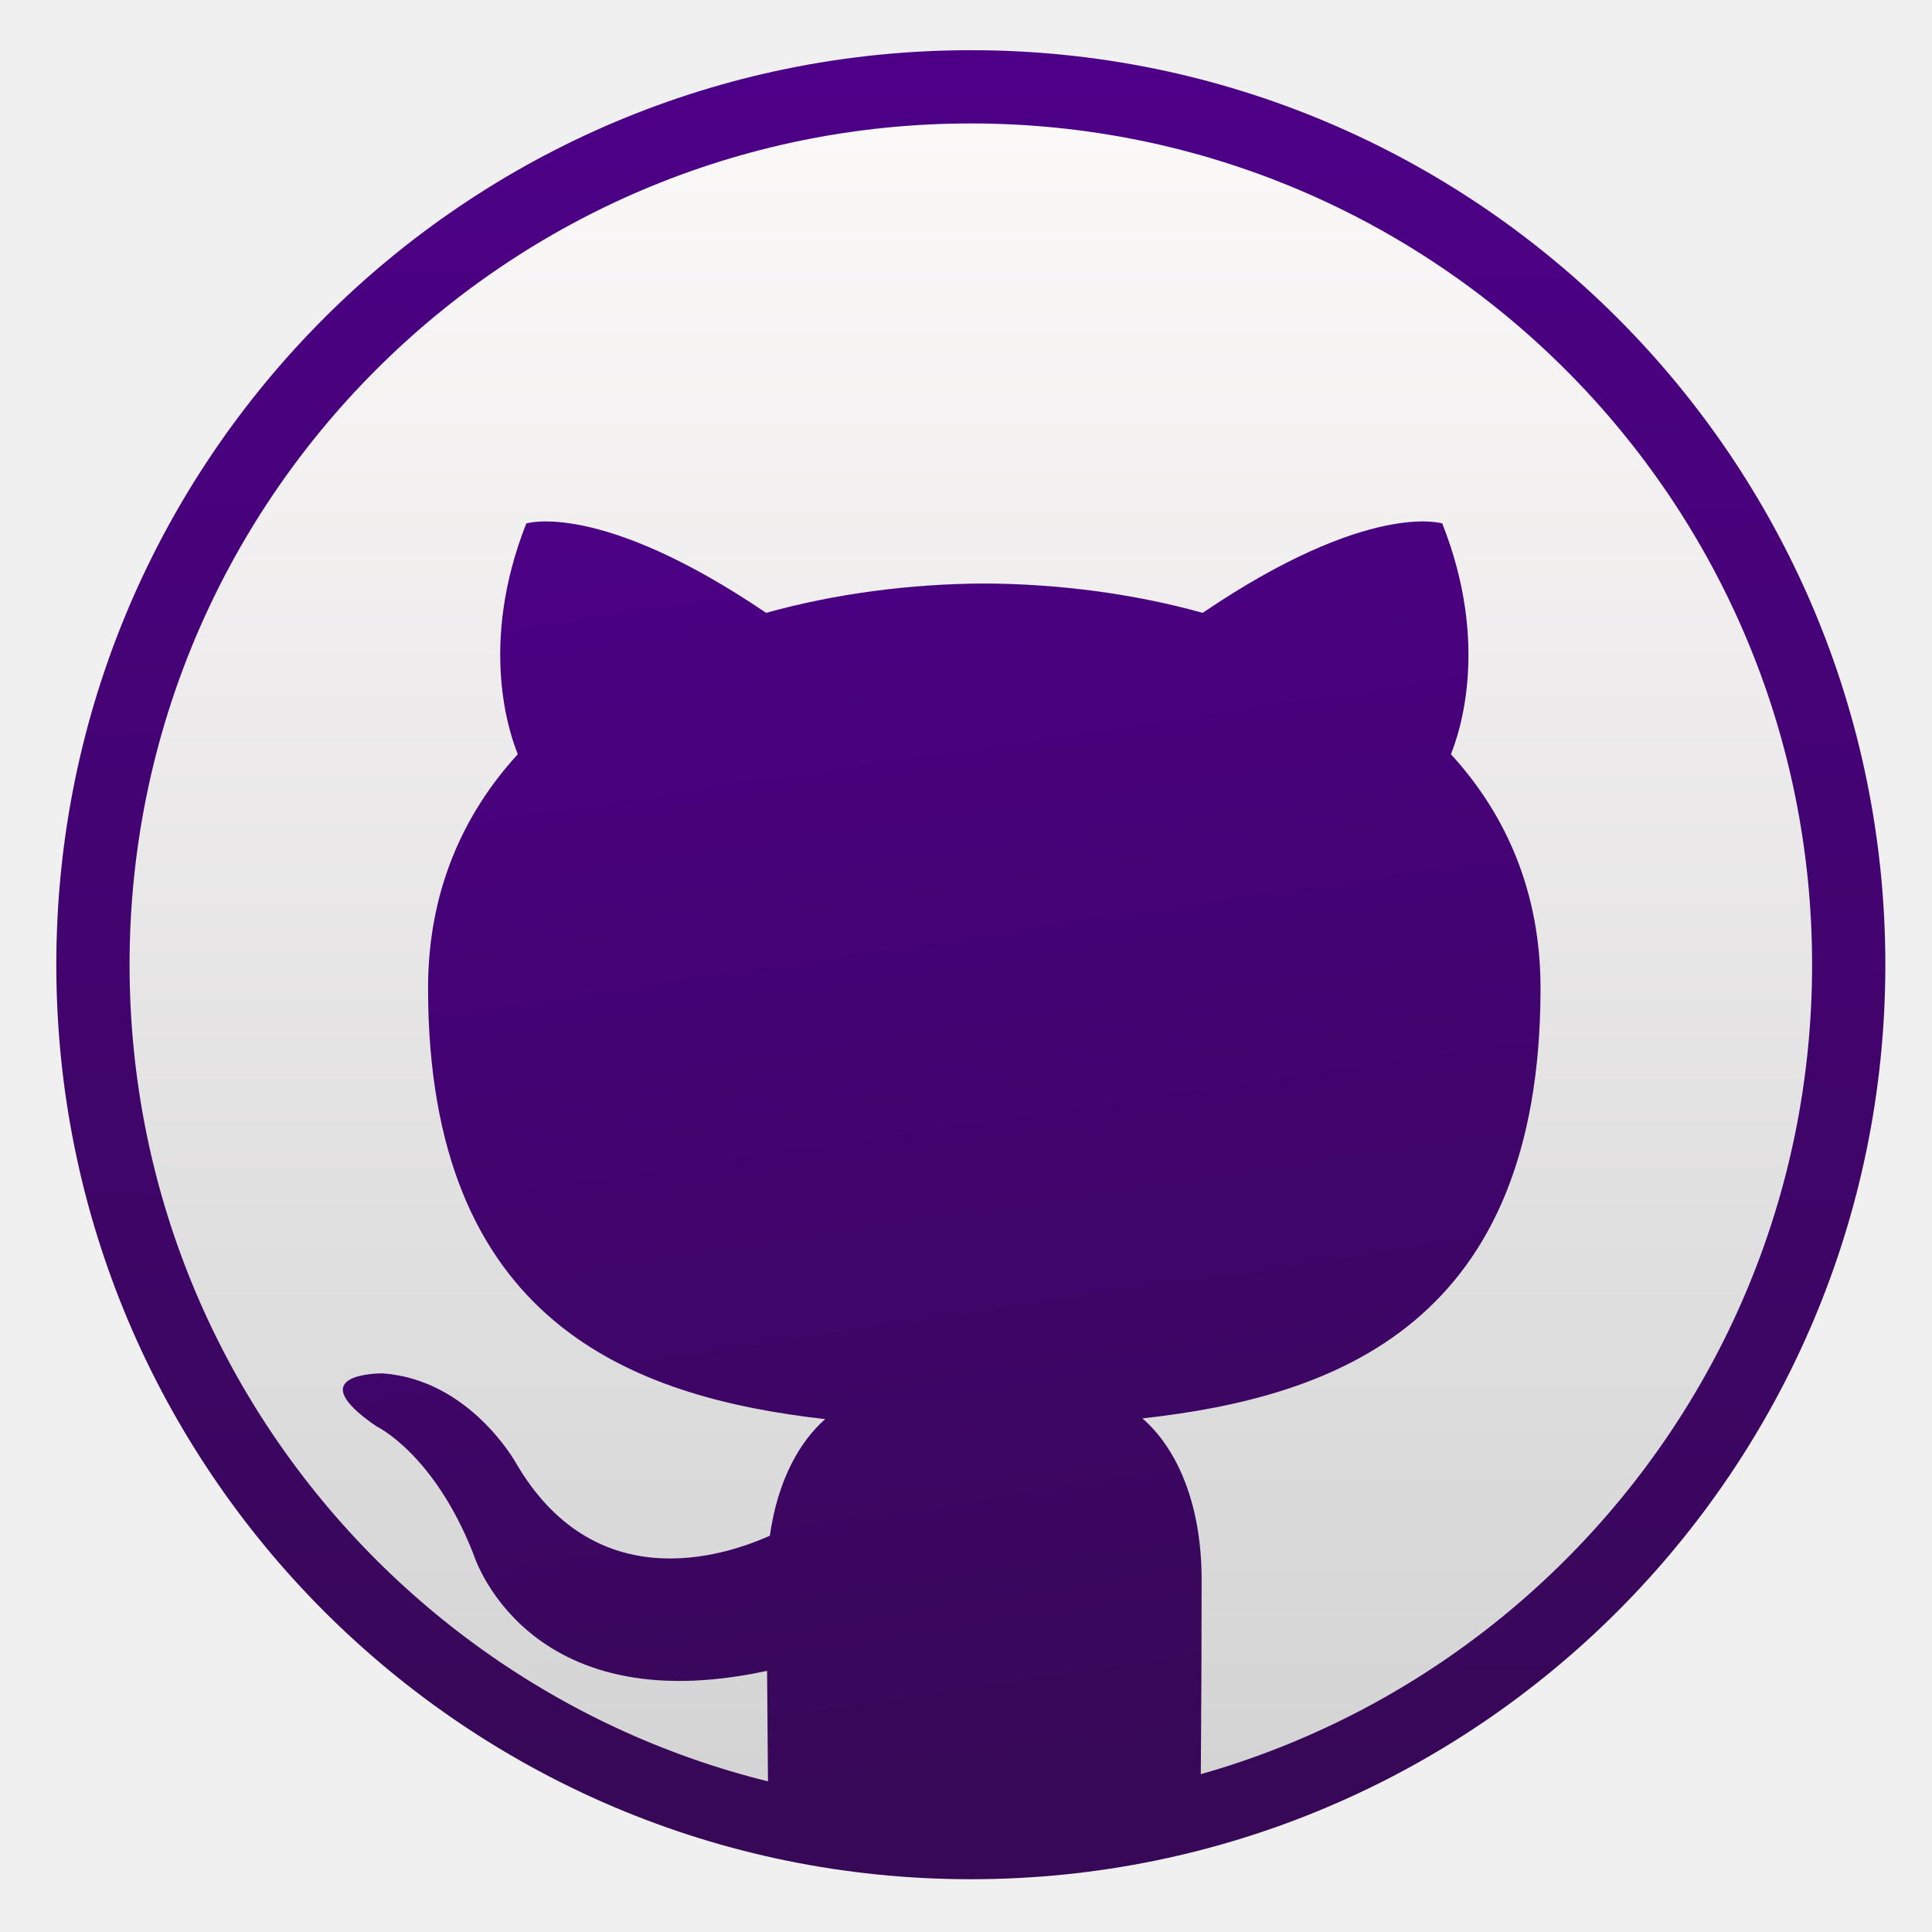
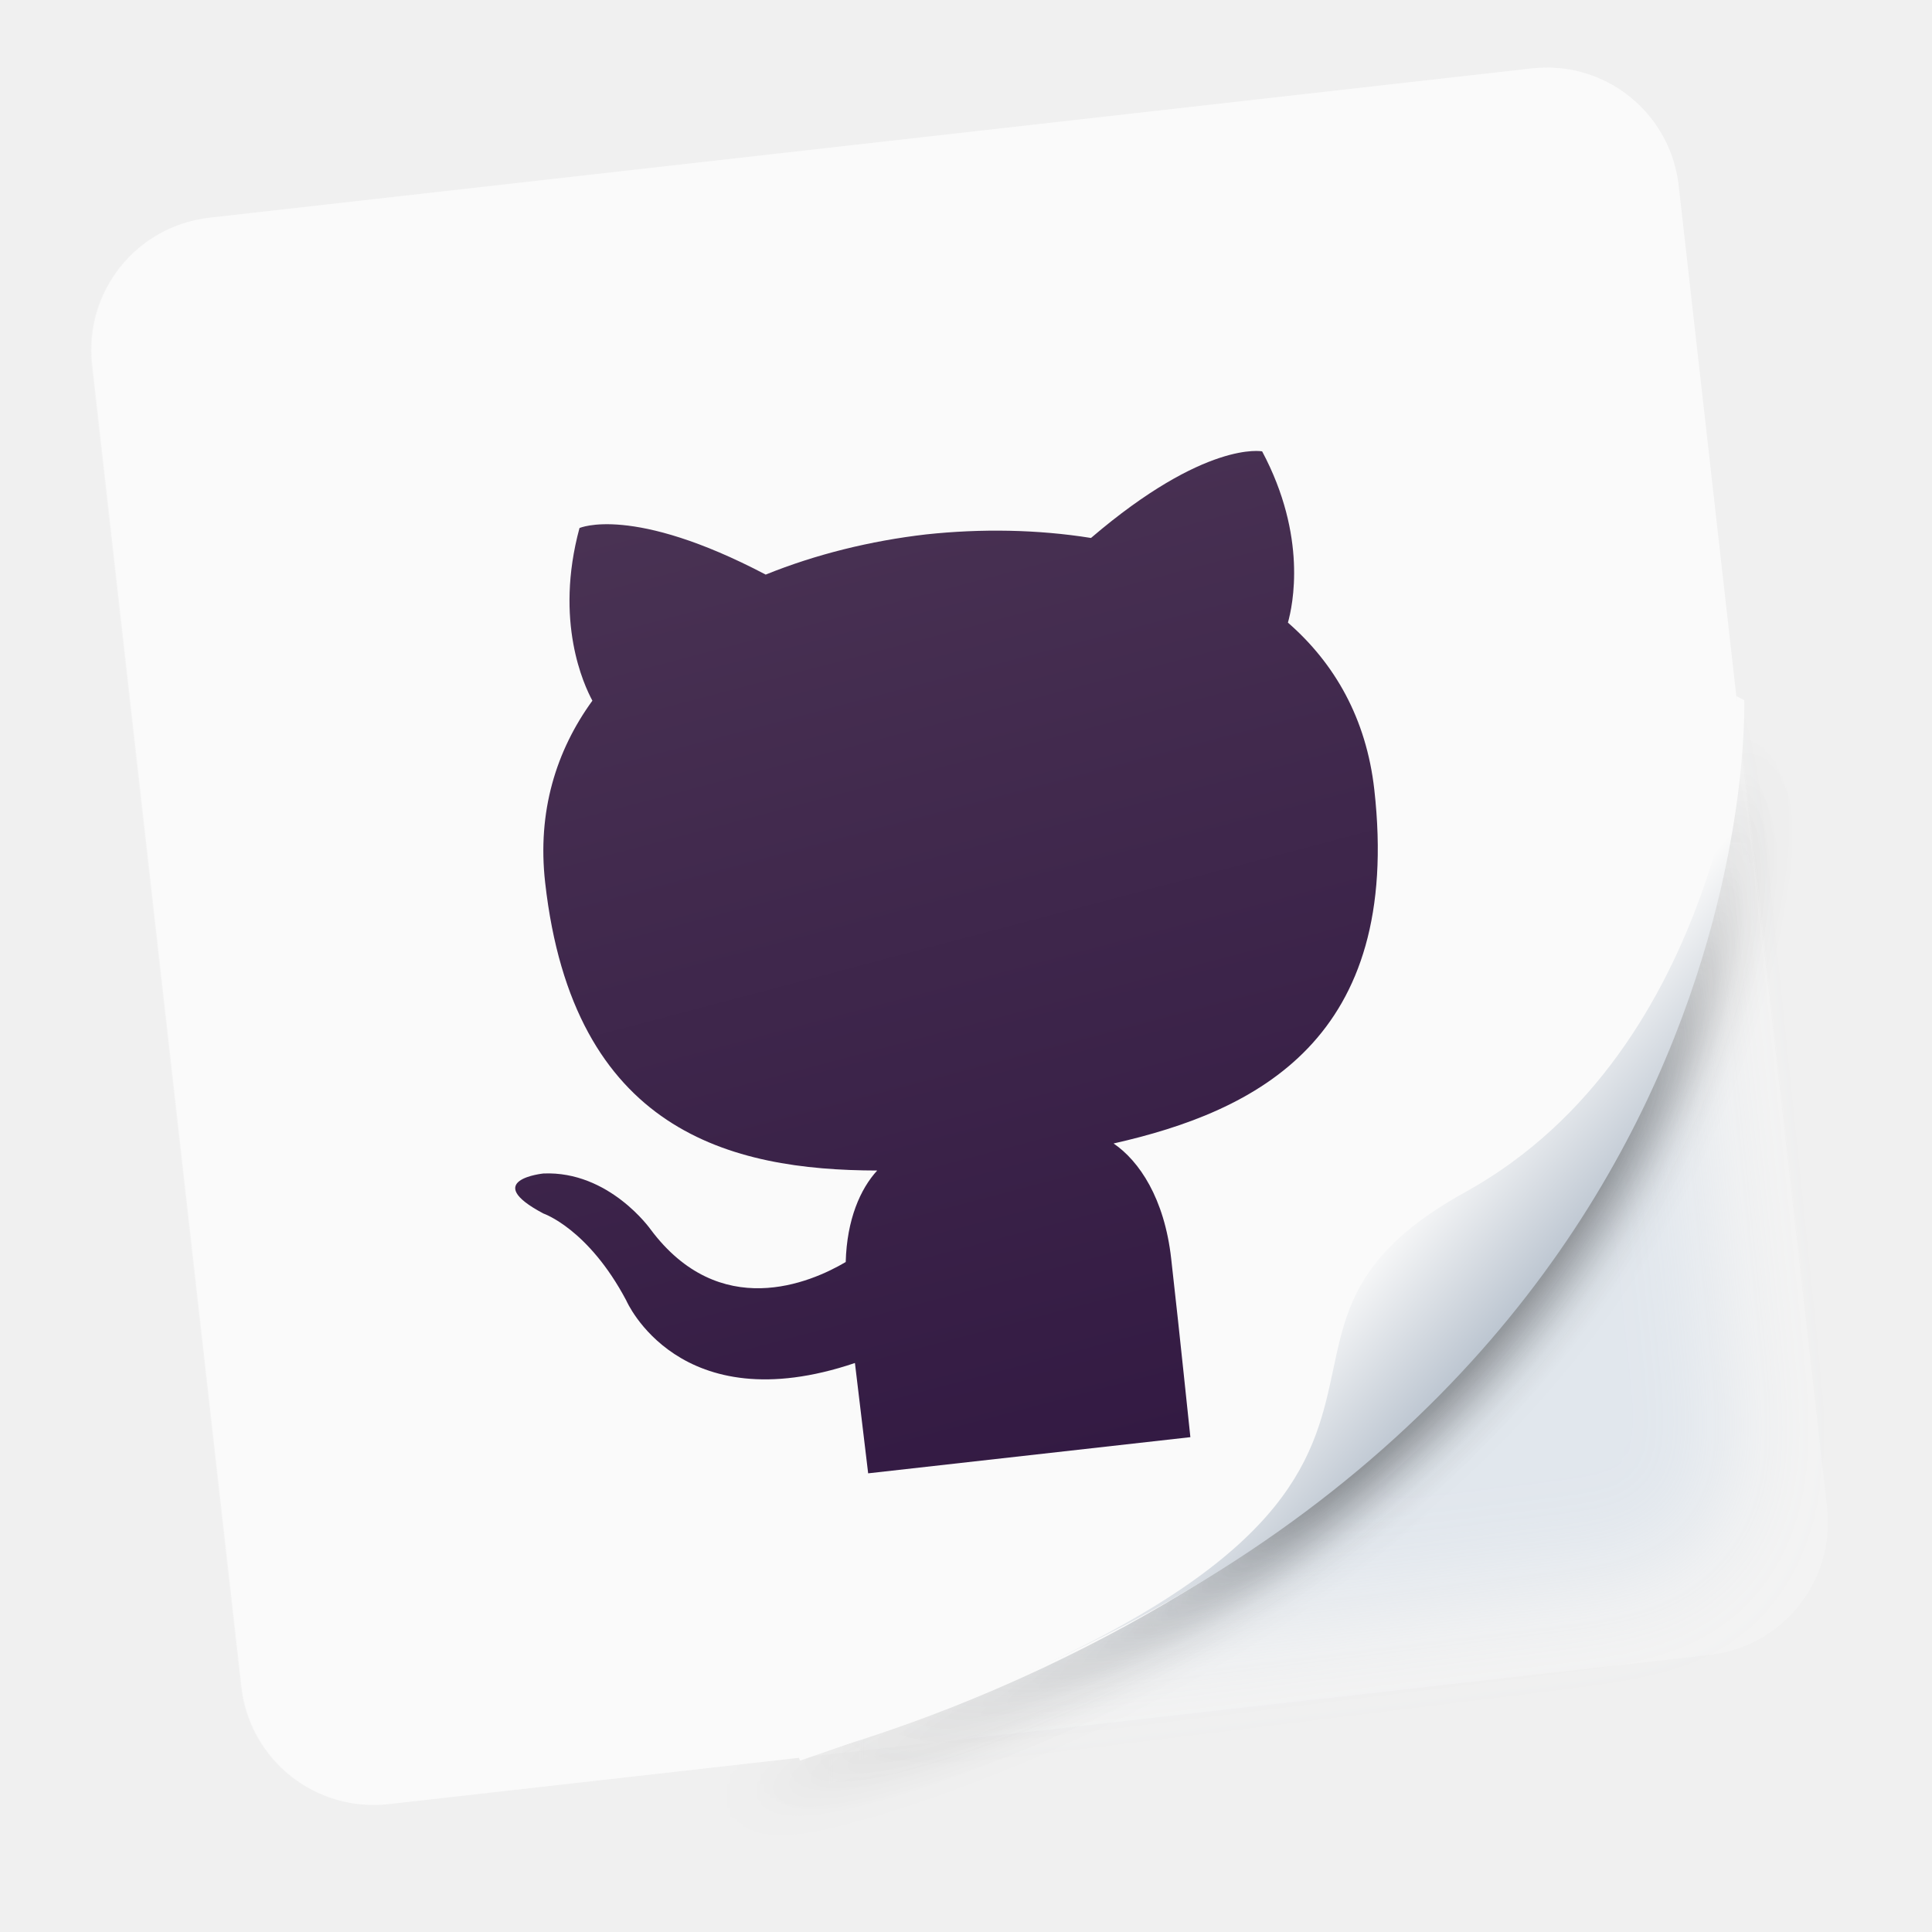
- <svg xmlns="http://www.w3.org/2000/svg" xmlns:xlink="http://www.w3.org/1999/xlink" style="clip-rule:evenodd;fill-rule:evenodd;stroke-linecap:round;stroke-linejoin:round" version="1.1" viewBox="0 0 48 48" id="svg25">
-   <circle cx="24" cy="24.197" style="fill:url(#_Linear1)" id="ellipse2" r="21.811" />
-   <defs id="defs23">
-     <linearGradient id="_Linear1" x2="1" gradientTransform="matrix(0,-43.3115,43.3115,0,24.6027,45.28256)" gradientUnits="userSpaceOnUse">
-       <stop style="stop-color:#d3d3d3" offset="0" id="stop8" />
-       <stop style="stop-color:#fcf9f9" offset="1" id="stop10" />
+ <svg xmlns="http://www.w3.org/2000/svg" xmlns:xlink="http://www.w3.org/1999/xlink" width="64" height="64" version="1.1" viewBox="0 0 16.933 16.933" id="svg65">
+   <defs id="defs19">
+     <style type="text/css" id="style4" />
+     <style type="text/css" id="style6" />
+     <linearGradient id="linearGradient938" x1="80.368" x2="82.141" y1="13.177" y2="14.704" gradientTransform="matrix(.96154 0 0 .96154 -65.275 -1.6916)" gradientUnits="userSpaceOnUse">
+       <stop stop-color="#fafafa" offset="0" id="stop8" />
+       <stop stop-color="#90a0b3" offset="1" id="stop10" />
    </linearGradient>
-     <linearGradient id="_Linear2" x2="1" gradientTransform="matrix(-0.65819,-33.3018,33.3018,-0.65819,26.7092,46.0082)" gradientUnits="userSpaceOnUse" x1="0" y1="0" y2="0" spreadMethod="pad">
-       <stop offset="0" id="stop13" />
-       <stop style="stop-color:#333" offset="1" id="stop15" />
+     <filter id="filter1066" x="-.064" y="-.057" width="1.128" height="1.113" color-interpolation-filters="sRGB">
+       <feGaussianBlur stdDeviation="0.227" id="feGaussianBlur13" />
+     </filter>
+     <filter id="filter1100" x="-.122" y="-.118" width="1.244" height="1.237" color-interpolation-filters="sRGB">
+       <feGaussianBlur stdDeviation="0.476" id="feGaussianBlur16" />
+     </filter>
+     <linearGradient xlink:href="#_Linear2-3-3" id="linearGradient864-5" gradientUnits="userSpaceOnUse" x1="25.759" y1="45.595" x2="20.579" y2="10.56" gradientTransform="matrix(0.2629255,-0.02952578,0.02952578,0.2629255,1.256778,1.595976)" />
+     <linearGradient id="_Linear2-3-3" x2="1" gradientTransform="matrix(0,-41.3003,41.3003,0,169.1312,7.226372)" gradientUnits="userSpaceOnUse">
+       <stop style="stop-color:#331a43;stop-opacity:1" offset="0" id="stop13-6-5" />
+       <stop style="stop-color:#4a3354;stop-opacity:1" offset="1" id="stop15-7-6" />
    </linearGradient>
-     <linearGradient id="_Linear3" x2="1" gradientTransform="matrix(-0.0853728,-44.3703,44.3703,-0.0853728,24.0908,46.3295)" gradientUnits="userSpaceOnUse" x1="0" y1="0" y2="0" spreadMethod="pad">
-       <stop offset="0" id="stop18" />
-       <stop style="stop-color:#333" offset="1" id="stop20" />
-     </linearGradient>
-     <linearGradient id="_Linear2-3" x2="1" gradientTransform="matrix(0,-41.3003,41.3003,0,169.1312,7.226372)" gradientUnits="userSpaceOnUse">
-       <stop style="stop-color:#2c2e31" offset="0" id="stop13-6" />
-       <stop style="stop-color:#404447" offset="1" id="stop15-7" />
-     </linearGradient>
-     <linearGradient xlink:href="#_Linear2-3-3" id="linearGradient864-5" gradientUnits="userSpaceOnUse" x1="25.759" y1="45.595" x2="20.579" y2="10.56" gradientTransform="translate(0,0.00563017)" />
-     <linearGradient id="_Linear2-3-3" x2="1" gradientTransform="matrix(0,-41.3003,41.3003,0,169.1312,7.226372)" gradientUnits="userSpaceOnUse">
-       <stop style="stop-color:#360855;stop-opacity:1" offset="0" id="stop13-6-5" />
-       <stop style="stop-color:#4d0087;stop-opacity:1" offset="1" id="stop15-7-6" />
-     </linearGradient>
-     <linearGradient gradientTransform="translate(0.1196413,-0.0323736)" xlink:href="#_Linear2-3-3" id="linearGradient854-9" x1="23.855" y1="46.169" x2="24.145" y2="2.034" gradientUnits="userSpaceOnUse" />
-     <linearGradient id="_Linear2-3-1" x2="1" gradientTransform="matrix(0,-41.3003,41.3003,0,169.1312,7.226372)" gradientUnits="userSpaceOnUse">
-       <stop style="stop-color:#2c2e31" offset="0" id="stop13-6-2" />
-       <stop style="stop-color:#404447" offset="1" id="stop15-7-7" />
+     <filter style="color-interpolation-filters:sRGB" id="filter1066-9" x="-0.064" y="-0.057" width="1.128" height="1.113">
+       <feGaussianBlur stdDeviation="0.227" id="feGaussianBlur13-2" />
+     </filter>
+     <filter style="color-interpolation-filters:sRGB" id="filter1100-0" x="-0.122" y="-0.118" width="1.244" height="1.237">
+       <feGaussianBlur stdDeviation="0.476" id="feGaussianBlur16-2" />
+     </filter>
+     <filter style="color-interpolation-filters:sRGB" id="filter860" x="-0.064" y="-0.057" width="1.128" height="1.113">
+       <feGaussianBlur stdDeviation="0.227" id="feGaussianBlur858" />
+     </filter>
+     <linearGradient id="_Linear2-3-3-9" x2="1" gradientTransform="matrix(0,-41.3003,41.3003,0,169.1312,7.226372)" gradientUnits="userSpaceOnUse">
+       <stop style="stop-color:#2c2e31" offset="0" id="stop13-6-5-2" />
+       <stop style="stop-color:#404447" offset="1" id="stop15-7-6-2" />
    </linearGradient>
  </defs>
-   <path d="m 19.087,45.194 c 0,-0.513 -0.018,-1.876 -0.029,-3.683 -6.025,1.308 -7.297,-2.905 -7.297,-2.905 -0.985,-2.501 -2.406,-3.168 -2.406,-3.168 -1.966,-1.344 0.149,-1.317 0.149,-1.317 2.175,0.154 3.318,2.232 3.318,2.232 1.933,3.31 5.071,2.354 6.305,1.801 0.197,-1.4 0.756,-2.355 1.375,-2.896 -4.81,-0.547 -9.867,-2.406 -9.867,-10.707 0,-2.365 0.844,-4.298 2.23,-5.813 -0.223,-0.548 -0.967,-2.75 0.211,-5.733 0,0 1.82,-0.582 5.958,2.221 1.728,-0.48 3.581,-0.721 5.423,-0.729 1.839,0.008 3.693,0.249 5.423,0.729 4.136,-2.803 5.952,-2.221 5.952,-2.221 1.182,2.983 0.438,5.185 0.215,5.733 1.388,1.515 2.227,3.448 2.227,5.813 0,8.322 -5.065,10.153 -9.891,10.689 0.778,0.669 1.471,1.991 1.471,4.012 0,2.896 -0.027,5.232 -0.027,5.942" style="clip-rule:evenodd;fill:url(#linearGradient864-5);fill-opacity:1;fill-rule:nonzero;stroke-linecap:round;stroke-linejoin:round" id="path4-2" />
-   <circle cx="24.12" cy="23.968" style="clip-rule:evenodd;fill:none;fill-rule:evenodd;stroke:url(#linearGradient854-9);stroke-width:1.82px;stroke-linecap:round;stroke-linejoin:round" id="ellipse6-0" r="21.811" />
+   <circle cx="-330.38" cy="-328.5" r="0" fill="#5e4aa6" image-rendering="optimizeSpeed" stroke-width=".265" id="circle21" />
+   <g transform="translate(-5.5319e-5 -2.2622e-5)" id="g59">
+     <rect transform="rotate(-6.4422)" x=".438" y="2.102" width="13.992" height="13.992" ry="1.167" id="rect23" stroke-width=".962" fill="#f3f3f3" />
+     <path transform="matrix(1.0331 0 0 .96962 -44.482 -3.0653)" d="m57.818 9.829s0.054 3.078-2.664 4.541c-2.245 1.208 0.939 2.689-5.86 5.099 8.851-2.575 8.524-9.64 8.524-9.64z" id="path29" filter="url(#filter1066)" fill="#141414" opacity=".3" />
+     <path transform="matrix(.83588 0 0 .91427 -33.659 -3.0366)" d="m57.594 9.732c-0.154 5.725-5.052 8.686-8.523 9.64l8.286-0.936c0.668-0.075 1.145-0.674 1.07-1.343z" id="path31" filter="url(#filter1100)" fill="#9cb8d7" opacity=".2" />
+     <path transform="matrix(1.0038 0 0 .93536 -42.747 -2.6146)" d="m57.818 9.829s0.054 3.078-2.664 4.541c-2.245 1.208 0.939 2.689-5.86 5.099 8.851-2.575 8.524-9.64 8.524-9.64z" id="path33" filter="url(#filter1066)" fill="#141414" opacity=".3" />
+     <path d="m13.66 0.597c-0.077-0.007-0.157-0.006-0.237 0.003l-11.585 1.308c-0.642 0.073-1.101 0.648-1.029 1.29l1.308 11.585c0.073 0.642 0.648 1.101 1.29 1.029l3.623-0.409c3.338-0.918 8.043-3.766 8.191-9.268l0.8 7.078-1.308-11.585c-0.063-0.562-0.512-0.984-1.054-1.032z" id="path35" stroke-width=".962" fill="#fafafa" />
+     <path d="m15.22 6.102s0.051 2.96-2.561 4.366c-2.159 1.162 0.902 2.586-5.635 4.903 8.51-2.476 8.263-9.235 8.263-9.235z" id="path41" stroke-width=".962" fill="url(#linearGradient938)" />
+     <g id="g57" fill="none">
+       <path d="m15.221 6.154s-0.181 3.007-2.41 4.239c-2.563 1.417 0.933 2.684-5.82 4.978" id="path45" stroke-width=".127" stroke="#fafafa" />
+       <path d="m2.008 13.974" id="path49" stroke-width=".254px" stroke="#000" />
+       <g id="g55" stroke-width=".178" stroke="#dcdcdc" />
+     </g>
+   </g>
+   <style type="text/css" id="style63">.st0{opacity:0.15;fill:#45413C;}
+ 	.st1{fill:#FFE500;}
+ 	.st2{fill:#EBCB00;}
+ 	.st3{fill:none;stroke:#45413C;stroke-linecap:round;stroke-linejoin:round;stroke-miterlimit:10;}
+ 	.st4{fill:#FFAA54;}
+ 	.st5{fill:#FF8A14;}
+ 	.st6{fill:#FFB0CA;stroke:#45413C;stroke-linecap:round;stroke-linejoin:round;stroke-miterlimit:10;}
+ 	.st7{fill:#FF87AF;stroke:#45413C;stroke-linecap:round;stroke-linejoin:round;stroke-miterlimit:10;}
+ 	.st8{fill:#FFCC99;}
+ 	.st9{fill:#FFFFFF;}
+ 	.st10{fill:#F0F0F0;}
+ 	.st11{fill:#BF8256;}
+ 	.st12{fill:#915E3A;}
+ 	.st13{fill:#DEA47A;}
+ 	.st14{fill:#F0D5A8;}
+ 	.st15{fill:#DEBB7E;}
+ 	.st16{fill:#F7E5C6;}
+ 	.st17{fill:#FF8A14;stroke:#45413C;stroke-linecap:round;stroke-linejoin:round;stroke-miterlimit:10;}
+ 	.st18{fill:#FFF5E3;}
+ 	.st19{fill:#FFF48C;}
+ 	.st20{fill:#FFFACF;}
+ 	.st21{fill:#FFFCE5;}
+ 	.st22{fill:#FF87AF;}
+ 	.st23{fill:#FFB0CA;}
+ 	.st24{fill:#FFE500;stroke:#45413C;stroke-linecap:round;stroke-linejoin:round;stroke-miterlimit:10;}
+ 	.st25{fill:#9CEB60;stroke:#45413C;stroke-linecap:round;stroke-linejoin:round;stroke-miterlimit:10;}
+ 	.st26{fill:#FFFACF;stroke:#45413C;stroke-linecap:round;stroke-linejoin:round;stroke-miterlimit:10;}
+ 	.st27{fill:#00F5BC;stroke:#45413C;stroke-linecap:round;stroke-linejoin:round;stroke-miterlimit:10;}
+ 	.st28{fill:#BF8256;stroke:#45413C;stroke-linecap:round;stroke-linejoin:round;stroke-miterlimit:10;}
+ 	.st29{fill:#FFE3CF;stroke:#45413C;stroke-linecap:round;stroke-linejoin:round;stroke-miterlimit:10;}
+ 	.st30{fill:#FF6242;}
+ 	.st31{fill:#FF866E;}
+ 	.st32{fill:none;stroke:#E04122;stroke-linecap:round;stroke-linejoin:round;stroke-miterlimit:10;}
+ 	.st33{fill:#FFFEF2;stroke:#45413C;stroke-linecap:round;stroke-linejoin:round;stroke-miterlimit:10;}
+ 	.st34{fill:#FF6242;stroke:#45413C;stroke-linecap:round;stroke-linejoin:round;stroke-miterlimit:10;}
+ 	.st35{fill:#FFA694;}
+ 	.st36{fill:#FFFFFF;stroke:#45413C;stroke-linecap:round;stroke-linejoin:round;stroke-miterlimit:10;}
+ 	.st37{fill:#FFFEF2;}
+ 	.st38{fill:#FF6196;}
+ 	.st39{fill:#B89558;}
+ 	.st40{fill:none;stroke:#915E3A;stroke-linecap:round;stroke-linejoin:round;stroke-miterlimit:10;}
+ 	.st41{fill:#DEBB7E;stroke:#45413C;stroke-linecap:round;stroke-linejoin:round;stroke-miterlimit:10;}
+ 	.st42{fill:#6DD627;stroke:#45413C;stroke-linecap:round;stroke-linejoin:round;stroke-miterlimit:10;}
+ 	.st43{fill:#E5F8FF;}
+ 	.st44{fill:#E8F4FA;}
+ 	.st45{fill:#E8F4FA;stroke:#45413C;stroke-linecap:round;stroke-linejoin:round;stroke-miterlimit:10;}
+ 	.st46{fill:#FFCCDD;}
+ 	.st47{fill:#E5F8FF;stroke:#45413C;stroke-linecap:round;stroke-linejoin:round;stroke-miterlimit:10;}
+ 	.st48{fill:#00B8F0;stroke:#45413C;stroke-linecap:round;stroke-linejoin:round;stroke-miterlimit:10;}
+ 	.st49{fill:#00B8F0;}
+ 	.st50{fill:#4ACFFF;}
+ 	.st51{fill:#E04122;}
+ 	.st52{fill:#E04122;stroke:#45413C;stroke-linecap:round;stroke-linejoin:round;stroke-miterlimit:10;}
+ 	.st53{fill:#87898C;}
+ 	.st54{fill:#BDBEC0;}
+ 	.st55{fill:#656769;}
+ 	.st56{fill:#525252;}
+ 	.st57{fill:#FFF48C;stroke:#45413C;stroke-linecap:round;stroke-linejoin:round;stroke-miterlimit:10;}
+ 	.st58{fill:#6DD627;}
+ 	.st59{fill:#EB6D00;}
+ 	.st60{fill:#46B000;}
+ 	.st61{fill:#80DDFF;}
+ 	.st62{fill:#DAEDF7;}
+ 	.st63{fill:#BF8DF2;stroke:#45413C;stroke-linecap:round;stroke-linejoin:round;stroke-miterlimit:10;}
+ 	.st64{fill:#9F5AE5;stroke:#45413C;stroke-linecap:round;stroke-linejoin:round;stroke-miterlimit:10;}
+ 	.st65{fill:#C8FFA1;}
+ 	.st66{fill:#E4FFD1;}
+ 	.st67{fill:#9CEB60;}
+ 	.st68{fill:#E5FEFF;}
+ 	.st69{fill:#B8ECFF;}
+ 	.st70{fill:#E0E0E0;stroke:#45413C;stroke-linecap:round;stroke-linejoin:round;stroke-miterlimit:10;}
+ 	.st71{fill:#E0E0E0;}
+ 	.st72{fill:none;stroke:#4F4B45;stroke-linejoin:round;stroke-miterlimit:10;}
+ 	.st73{fill:none;stroke:#4F4B45;stroke-linecap:round;stroke-linejoin:round;stroke-miterlimit:10;}
+ 	.st74{fill:#E0366F;stroke:#45413C;stroke-linecap:round;stroke-linejoin:round;stroke-miterlimit:10;}
+ 	.st75{fill:none;stroke:#45413C;stroke-miterlimit:10;}
+ 	.st76{fill:#FF866E;stroke:#45413C;stroke-linecap:round;stroke-linejoin:round;stroke-miterlimit:10;}
+ 	.st77{fill:#45413C;stroke:#45413C;stroke-linecap:round;stroke-linejoin:round;stroke-miterlimit:10;}
+ 	.st78{fill:#9F5AE5;}
+ 	.st79{fill:#803EC2;}
+ 	.st80{fill:#803EC2;stroke:#45413C;stroke-linecap:round;stroke-linejoin:round;stroke-miterlimit:10;}
+ 	.st81{fill:#BF8DF2;}
+ 	.st82{fill:#FFAA54;stroke:#45413C;stroke-linecap:round;stroke-linejoin:round;stroke-miterlimit:10;}
+ 	.st83{fill:none;stroke:#45413C;stroke-linejoin:round;stroke-miterlimit:10;}
+ 	.st84{fill:#FFCCDD;stroke:#45413C;stroke-linecap:round;stroke-linejoin:round;stroke-miterlimit:10;}
+ 	.st85{fill:#FF6196;stroke:#45413C;stroke-linecap:round;stroke-linejoin:round;stroke-miterlimit:10;}
+ 	.st86{fill:#FFE5EE;}
+ 	.st87{fill:#F7E5C6;stroke:#45413C;stroke-linecap:round;stroke-linejoin:round;stroke-miterlimit:10;}
+ 	.st88{fill:#E5FFF9;}
+ 	.st89{fill:none;stroke:#45413C;stroke-width:1.006;stroke-linecap:round;stroke-linejoin:round;stroke-miterlimit:10;}
+ 	.st90{fill:#4AEFF7;}
+ 	.st91{fill:#A6FBFF;}
+ 	.st92{fill:#E5FEFF;stroke:#45413C;stroke-linecap:round;stroke-linejoin:round;stroke-miterlimit:10;}
+ 	.st93{fill:#46B000;stroke:#45413C;stroke-linecap:round;stroke-linejoin:round;stroke-miterlimit:10;}
+ 	.st94{fill:#FFFFFF;stroke:#45413C;stroke-linejoin:round;stroke-miterlimit:10;}
+ 	.st95{fill:#FFFFFF;stroke:#45413C;stroke-miterlimit:10;}
+ 	.st96{fill:#009FD9;}
+ 	.st97{fill:#00DFEB;}
+ 	.st98{fill:#C0DCEB;stroke:#45413C;stroke-linecap:round;stroke-linejoin:round;stroke-miterlimit:10;}
+ 	.st99{fill:#00DFEB;stroke:#45413C;stroke-linecap:round;stroke-linejoin:round;stroke-miterlimit:10;}
+ 	.st100{fill:#FFE5EE;stroke:#45413C;stroke-linecap:round;stroke-linejoin:round;stroke-miterlimit:10;}
+ 	.st101{fill:#8CA4B8;}
+ 	.st102{fill:#ADC4D9;}
+ 	.st103{fill:#656769;stroke:#45413C;stroke-linecap:round;stroke-linejoin:round;stroke-miterlimit:10;}
+ 	.st104{fill:#F0F0F0;stroke:#45413C;stroke-linecap:round;stroke-linejoin:round;stroke-miterlimit:10;}
+ 	.st105{fill:#C0DCEB;}
+ 	.st106{fill:#45413C;}
+ 	.st107{fill:#FFCABF;}
+ 	.st108{fill:#87898C;stroke:#45413C;stroke-linecap:round;stroke-linejoin:round;stroke-miterlimit:10;}
+ 	.st109{fill:#EBCB00;stroke:#45413C;stroke-linecap:round;stroke-linejoin:round;stroke-miterlimit:10;}</style>
+   <path d="M 7.609,12.913 C 7.594,12.779 7.549,12.421 7.493,11.946 5.948,12.468 5.489,11.398 5.489,11.398 5.156,10.769 4.763,10.636 4.763,10.636 c -0.557,-0.295 2.768e-4,-0.351 2.768e-4,-0.351 0.576,-0.024 0.938,0.489 0.938,0.489 0.606,0.813 1.403,0.469 1.711,0.287 0.01,-0.374 0.129,-0.642 0.276,-0.802 C 6.407,10.257 5.023,9.918 4.778,7.735 4.708,7.114 4.873,6.581 5.192,6.141 5.118,6.004 4.857,5.447 5.079,4.628 c 0,0 0.461,-0.207 1.632,0.408 C 7.151,4.858 7.631,4.74 8.115,4.684 8.599,4.632 9.093,4.64 9.562,4.715 10.567,3.856 11.062,3.956 11.062,3.956 c 0.399,0.749 0.268,1.35 0.226,1.501 0.41,0.357 0.687,0.841 0.757,1.463 0.246,2.188 -1.032,2.819 -2.285,3.102 0.224,0.153 0.446,0.48 0.505,1.011 0.086,0.761 0.147,1.376 0.168,1.563" style="clip-rule:evenodd;fill:url(#linearGradient864-5);fill-opacity:1;fill-rule:nonzero;stroke-width:0.265;stroke-linecap:round;stroke-linejoin:round" id="path4-2" />
</svg>
